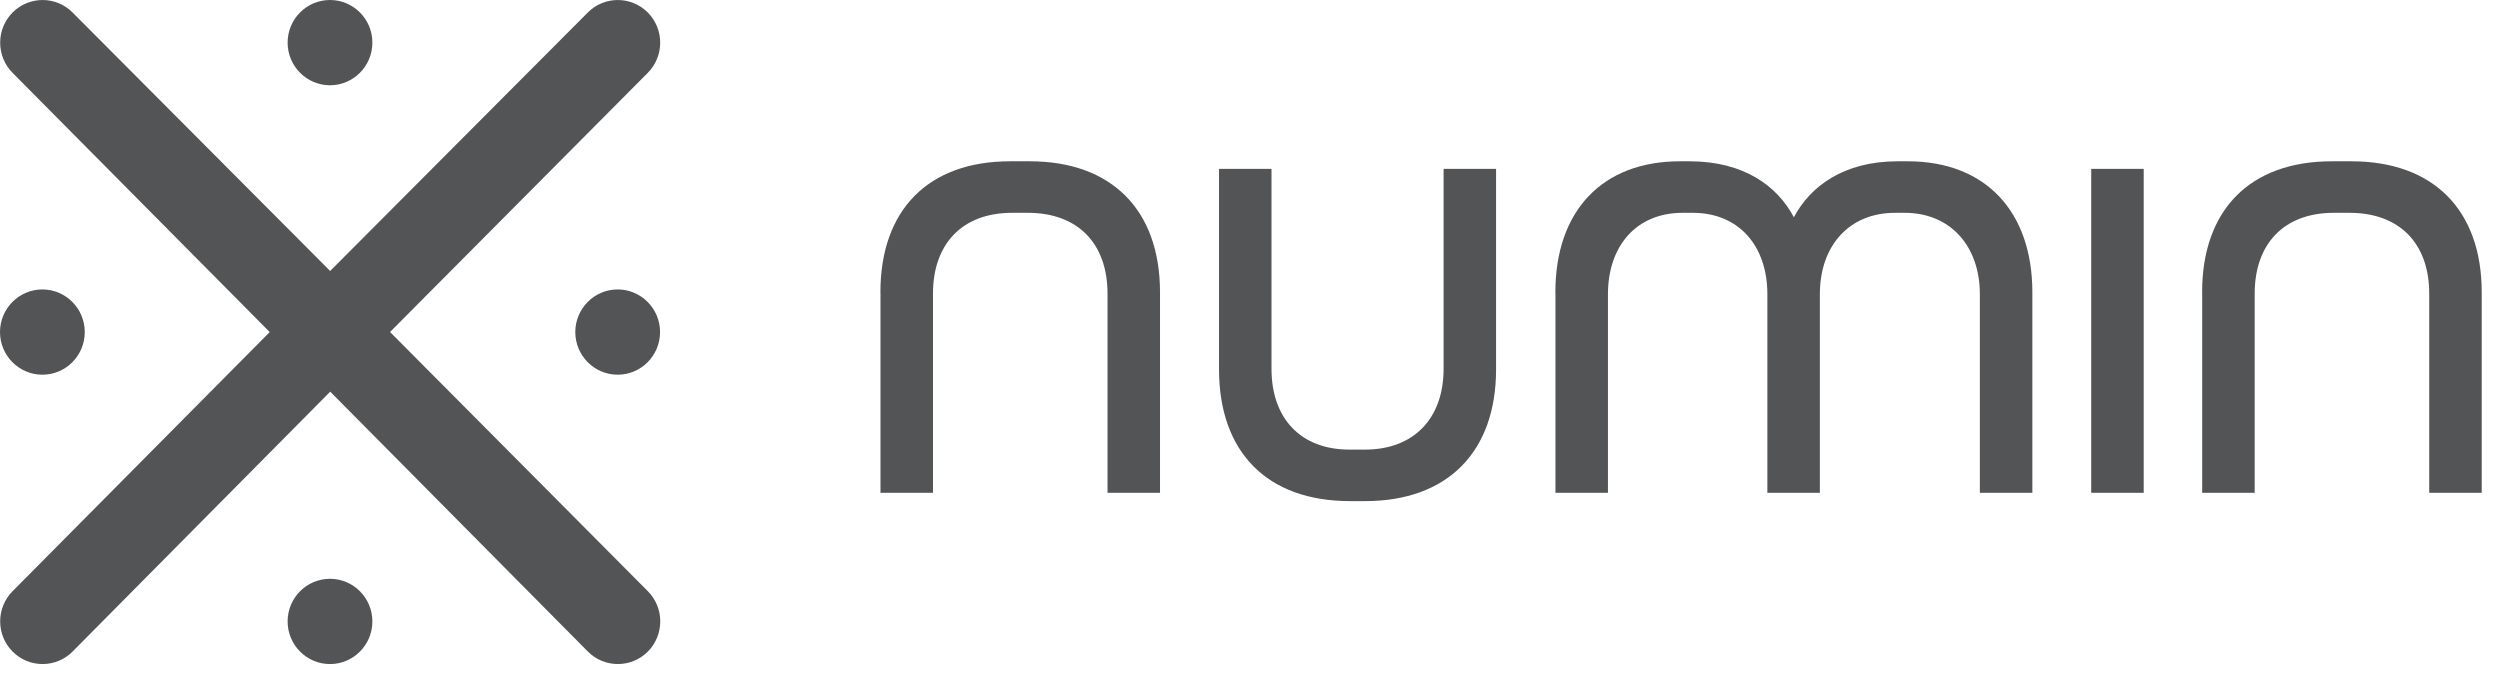
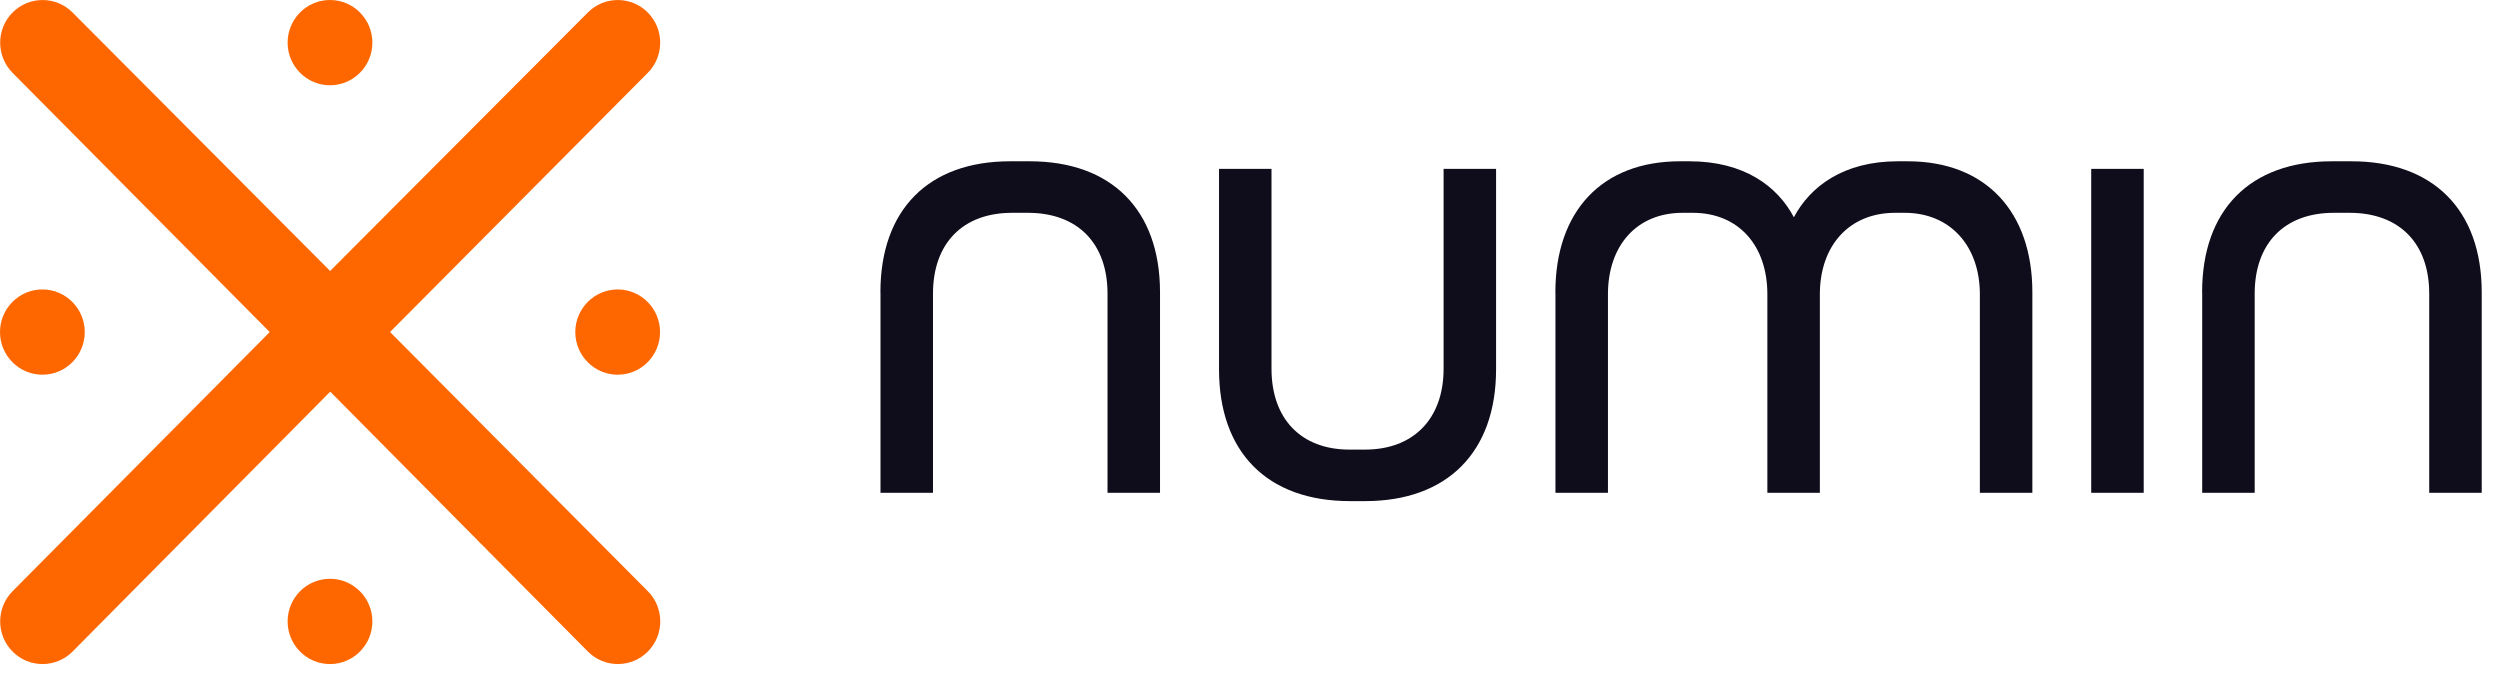
<svg xmlns="http://www.w3.org/2000/svg" width="128" height="35" viewBox="0 0 128 35" fill="none">
-   <path d="M112.752 14.969V25.233H115.44V15.035C115.44 12.462 116.962 10.896 119.488 10.896H120.297C122.854 10.896 124.376 12.462 124.376 15.035V25.233H127.064V14.969C127.064 10.734 124.568 8.258 120.393 8.258H119.388C115.21 8.258 112.748 10.734 112.748 14.969M107.07 25.233H109.758V8.647H107.07V25.233ZM79.639 14.969V25.233H82.327V15.066C82.327 12.589 83.784 10.896 86.149 10.896H86.667C89.032 10.896 90.489 12.589 90.489 15.066V25.233H93.177V15.066C93.177 12.589 94.668 10.896 97.029 10.896H97.516C99.882 10.896 101.369 12.624 101.369 15.066V25.233H104.057V14.969C104.057 10.831 101.661 8.258 97.677 8.258H97.16C94.407 8.258 92.69 9.531 91.846 11.124C91.003 9.527 89.289 8.258 86.502 8.258H86.015C82.001 8.258 79.635 10.831 79.635 14.969M69.115 25.657H69.894C74.103 25.657 76.599 23.146 76.599 18.911V8.647H73.912V18.88C73.912 21.453 72.359 23.019 69.894 23.019H69.085C66.623 23.019 65.101 21.453 65.101 18.88V8.647H62.414V18.911C62.414 23.146 64.875 25.657 69.119 25.657M45.081 14.969V25.233H47.769V15.035C47.769 12.462 49.291 10.896 51.817 10.896H52.626C55.183 10.896 56.705 12.462 56.705 15.035V25.233H59.393V14.969C59.393 10.734 56.901 8.258 52.722 8.258H51.718C47.539 8.258 45.077 10.734 45.077 14.969" fill="#535456" />
-   <path d="M19.967 17.002L33.166 3.73C34.014 2.877 34.014 1.493 33.166 0.64C32.319 -0.212 30.943 -0.212 30.096 0.64L16.903 13.874L3.715 0.64C2.868 -0.212 1.495 -0.212 0.644 0.64C-0.203 1.493 -0.203 2.874 0.644 3.73L13.809 17.002L0.644 30.27C-0.203 31.123 -0.203 32.507 0.644 33.36C1.491 34.212 2.868 34.212 3.715 33.36L16.907 20.053L30.099 33.36C30.947 34.212 32.323 34.212 33.17 33.36C34.017 32.507 34.017 31.123 33.17 30.27L19.97 16.998L19.967 17.002ZM16.896 29.634C15.696 29.634 14.726 30.613 14.726 31.817C14.726 33.02 15.7 34 16.896 34C18.092 34 19.066 33.02 19.066 31.817C19.066 30.613 18.092 29.634 16.896 29.634ZM4.34 17.002C4.34 18.209 3.366 19.185 2.17 19.185C0.974 19.185 0 18.205 0 17.002C0 15.799 0.974 14.819 2.17 14.819C3.366 14.819 4.34 15.799 4.34 17.002ZM16.896 0C15.696 0 14.726 0.98 14.726 2.183C14.726 3.386 15.7 4.366 16.896 4.366C18.092 4.366 19.066 3.386 19.066 2.183C19.066 0.98 18.096 0 16.896 0ZM33.795 17.002C33.795 18.209 32.821 19.185 31.625 19.185C30.429 19.185 29.455 18.205 29.455 17.002C29.455 15.799 30.429 14.819 31.625 14.819C32.821 14.819 33.795 15.799 33.795 17.002Z" fill="#535456" />
+   <path d="M112.752 14.969V25.233H115.44V15.035C115.44 12.462 116.962 10.896 119.488 10.896H120.297C122.854 10.896 124.376 12.462 124.376 15.035V25.233H127.064V14.969C127.064 10.734 124.568 8.258 120.393 8.258H119.388C115.21 8.258 112.748 10.734 112.748 14.969M107.07 25.233H109.758V8.647H107.07V25.233ZM79.639 14.969V25.233H82.327V15.066C82.327 12.589 83.784 10.896 86.149 10.896H86.667C89.032 10.896 90.489 12.589 90.489 15.066V25.233H93.177V15.066C93.177 12.589 94.668 10.896 97.029 10.896H97.516C99.882 10.896 101.369 12.624 101.369 15.066V25.233H104.057V14.969C104.057 10.831 101.661 8.258 97.677 8.258H97.16C94.407 8.258 92.69 9.531 91.846 11.124C91.003 9.527 89.289 8.258 86.502 8.258H86.015C82.001 8.258 79.635 10.831 79.635 14.969M69.115 25.657H69.894C74.103 25.657 76.599 23.146 76.599 18.911V8.647H73.912V18.88C73.912 21.453 72.359 23.019 69.894 23.019H69.085C66.623 23.019 65.101 21.453 65.101 18.88V8.647H62.414V18.911C62.414 23.146 64.875 25.657 69.119 25.657M45.081 14.969V25.233H47.769V15.035C47.769 12.462 49.291 10.896 51.817 10.896H52.626C55.183 10.896 56.705 12.462 56.705 15.035V25.233H59.393V14.969C59.393 10.734 56.901 8.258 52.722 8.258H51.718C47.539 8.258 45.077 10.734 45.077 14.969" fill="#0F0D1B" />
+   <path d="M19.967 17.002L33.166 3.73C34.014 2.877 34.014 1.493 33.166 0.64C32.319 -0.212 30.943 -0.212 30.096 0.64L16.903 13.874L3.715 0.64C2.868 -0.212 1.495 -0.212 0.644 0.64C-0.203 1.493 -0.203 2.874 0.644 3.73L13.809 17.002L0.644 30.27C-0.203 31.123 -0.203 32.507 0.644 33.36C1.491 34.212 2.868 34.212 3.715 33.36L16.907 20.053L30.099 33.36C30.947 34.212 32.323 34.212 33.17 33.36C34.017 32.507 34.017 31.123 33.17 30.27L19.97 16.998L19.967 17.002ZM16.896 29.634C15.696 29.634 14.726 30.613 14.726 31.817C14.726 33.02 15.7 34 16.896 34C18.092 34 19.066 33.02 19.066 31.817C19.066 30.613 18.092 29.634 16.896 29.634ZM4.34 17.002C4.34 18.209 3.366 19.185 2.17 19.185C0.974 19.185 0 18.205 0 17.002C0 15.799 0.974 14.819 2.17 14.819C3.366 14.819 4.34 15.799 4.34 17.002ZM16.896 0C15.696 0 14.726 0.98 14.726 2.183C14.726 3.386 15.7 4.366 16.896 4.366C18.092 4.366 19.066 3.386 19.066 2.183C19.066 0.98 18.096 0 16.896 0ZM33.795 17.002C33.795 18.209 32.821 19.185 31.625 19.185C30.429 19.185 29.455 18.205 29.455 17.002C29.455 15.799 30.429 14.819 31.625 14.819C32.821 14.819 33.795 15.799 33.795 17.002Z" fill="#FE6700" />
</svg>
